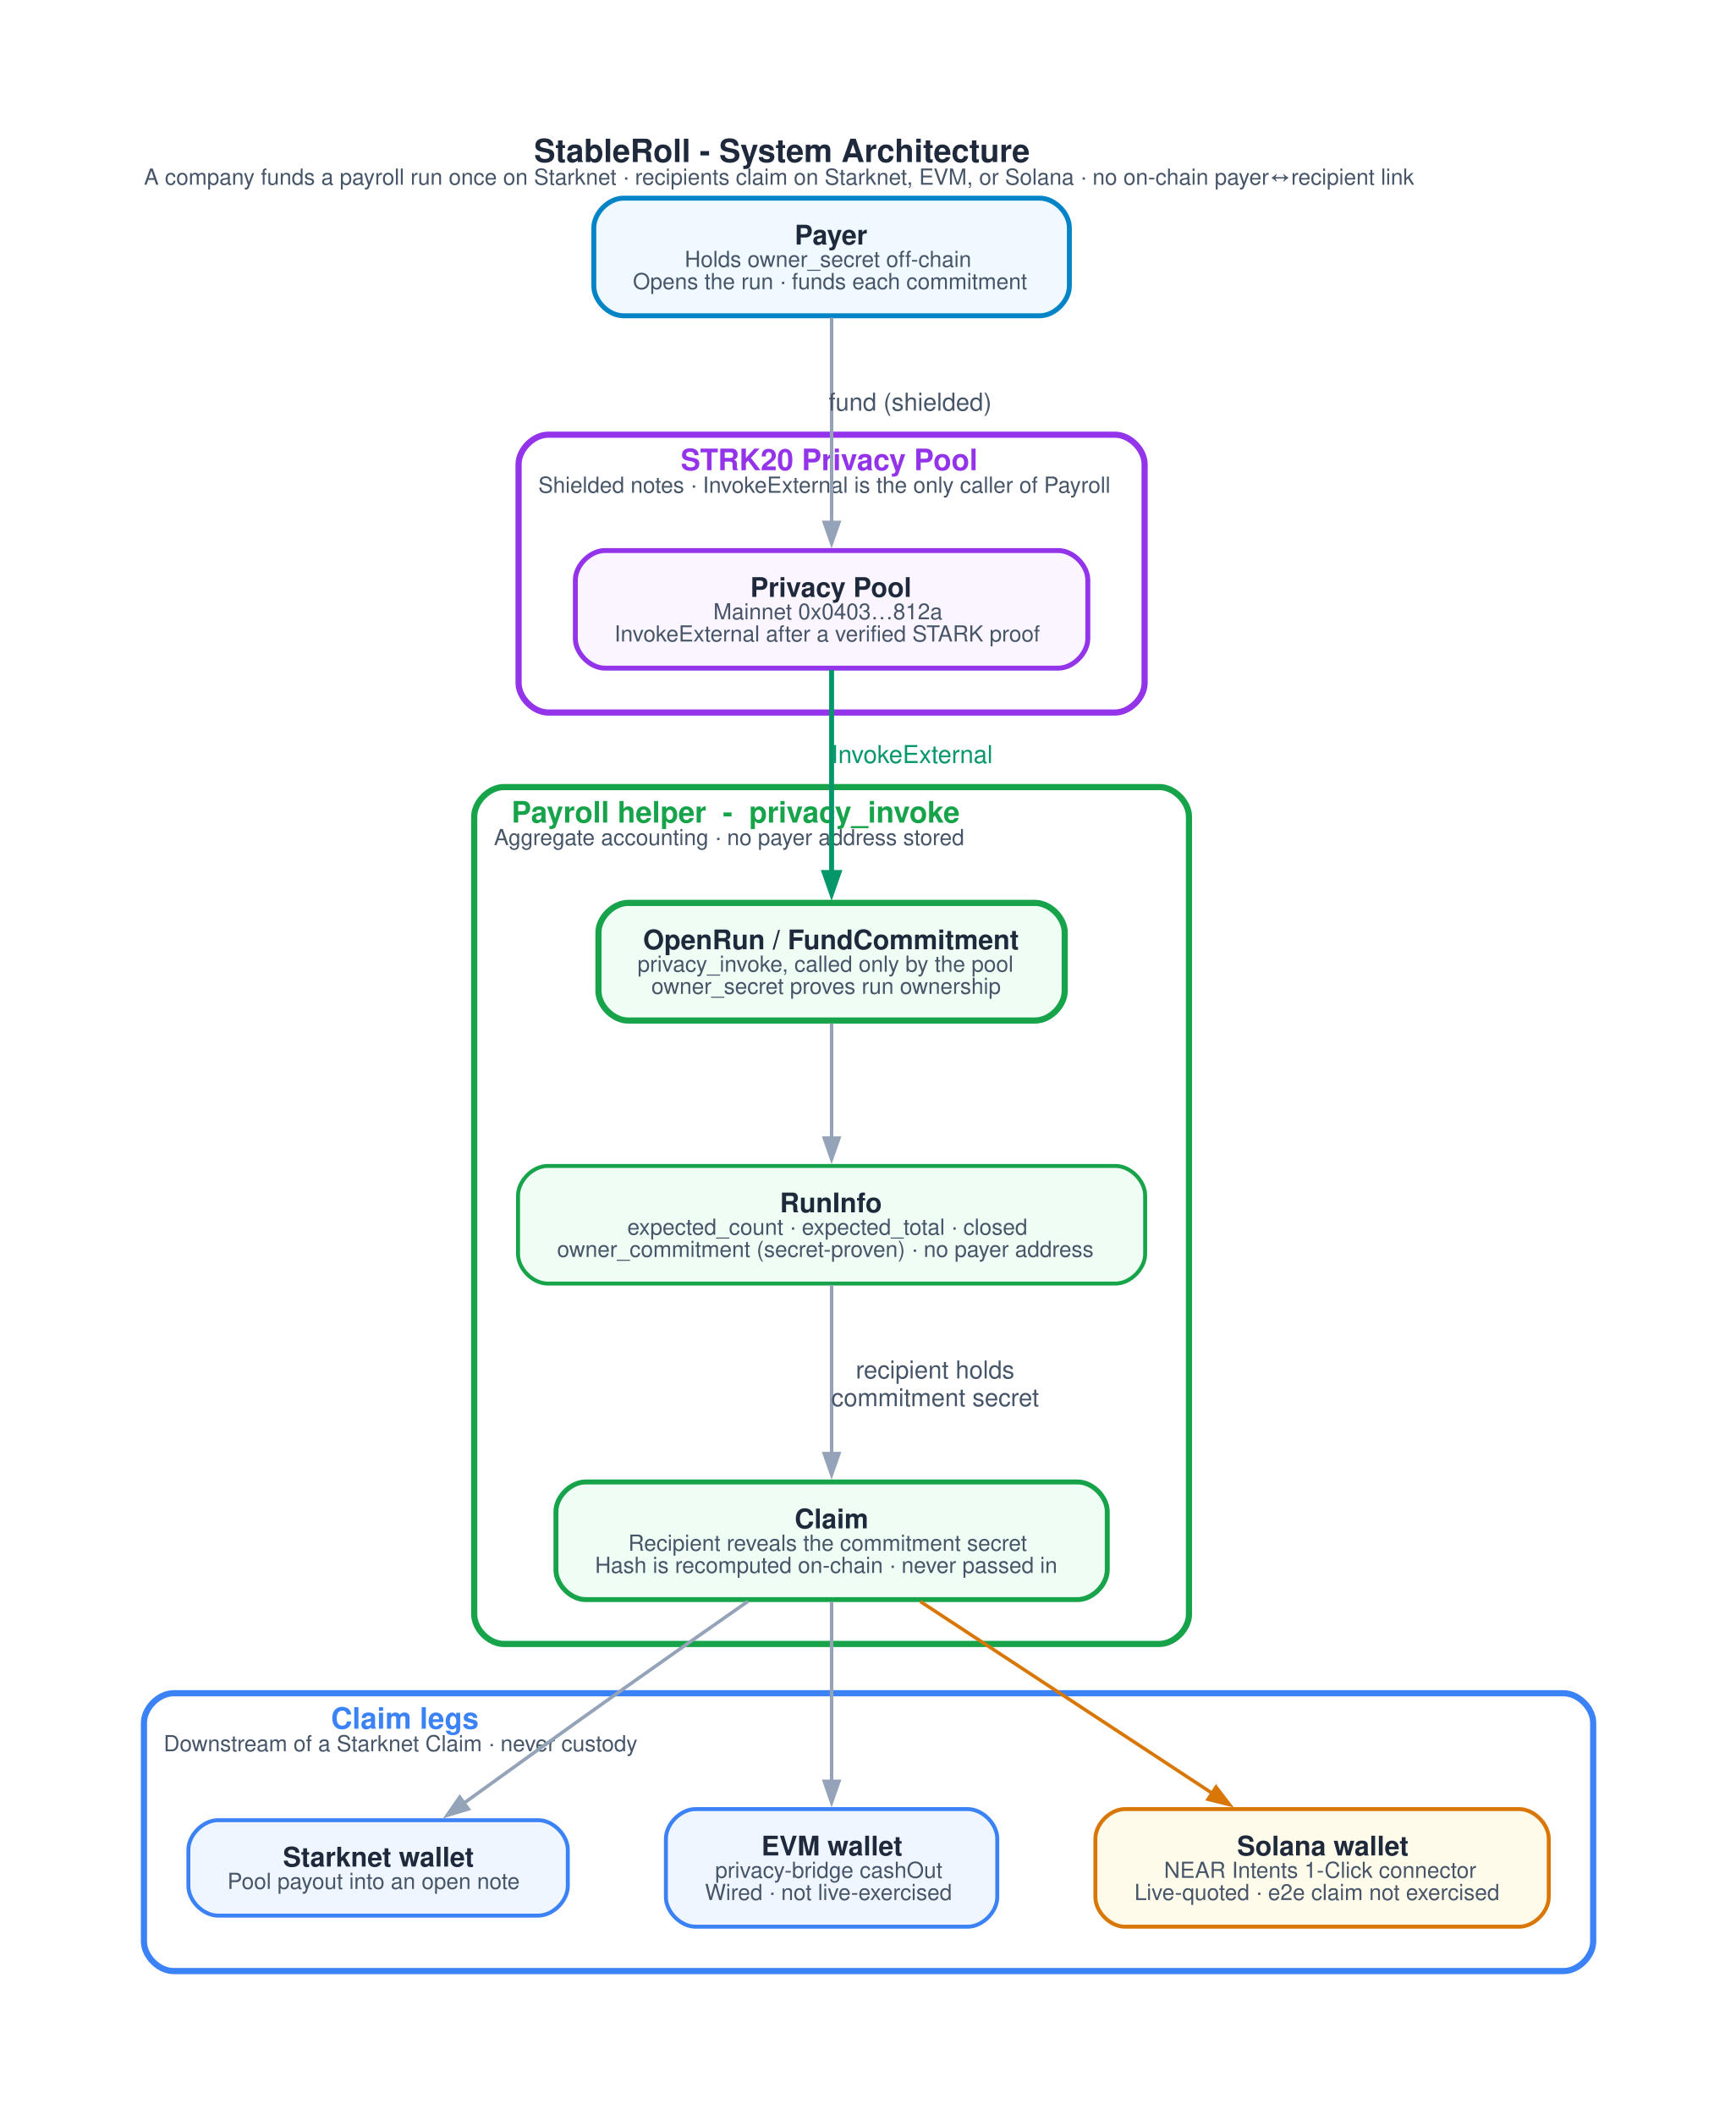
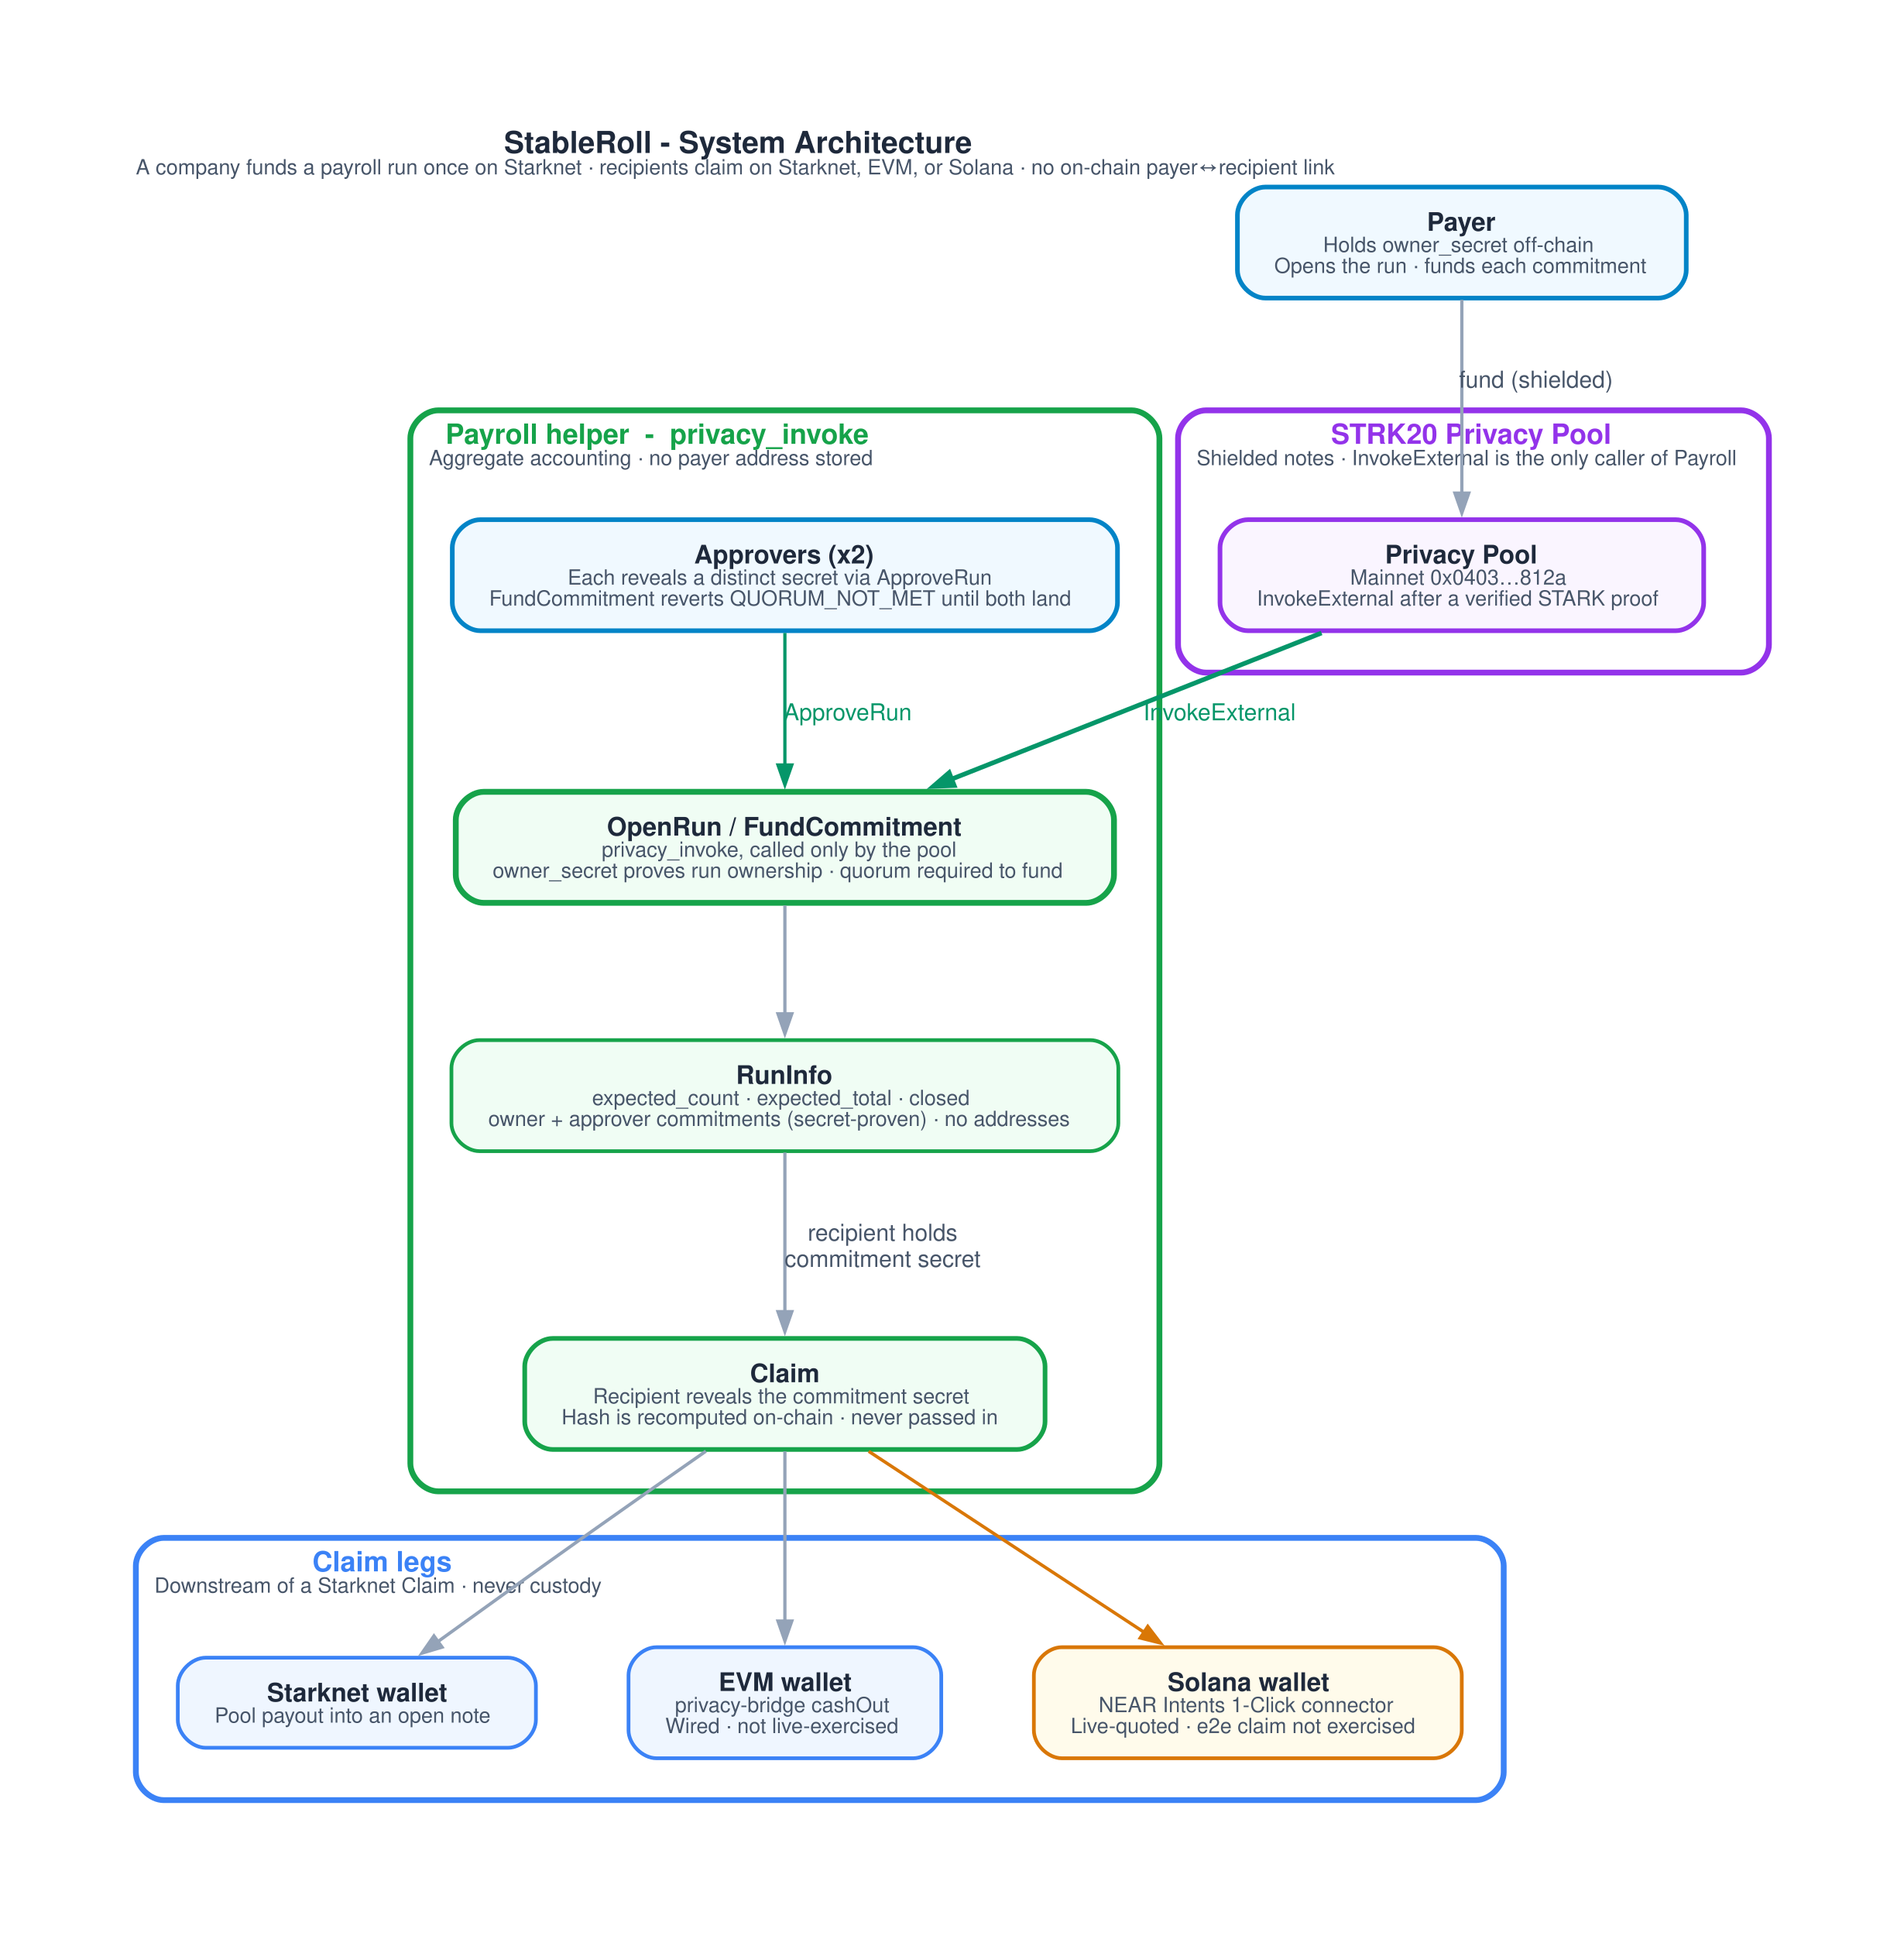
- <svg xmlns="http://www.w3.org/2000/svg" width="650pt" height="792pt" viewBox="0.00 0.00 650.00 792.00">
-   <g id="graph0" class="graph" transform="scale(0.922948 0.922948) rotate(0) translate(50.4 807.72)">
-     <text xml:space="preserve" text-anchor="start" x="166.25" y="-741.97" font-family="Helvetica,sans-Serif" font-weight="bold" font-size="13.00" fill="#1e293b">StableRoll - System Architecture</text>
-     <text xml:space="preserve" text-anchor="start" x="8" y="-732.77" font-family="Helvetica,sans-Serif" font-size="9.00" fill="#475569">A company funds a payroll run once on Starknet · recipients claim on Starknet, EVM, or Solana · no on-chain payer↔recipient link</text>
+ <svg xmlns="http://www.w3.org/2000/svg" width="779pt" height="792pt" viewBox="0.00 0.00 779.00 792.00">
+   <g id="graph0" class="graph" transform="scale(0.951786 0.951786) rotate(0) translate(50.4 781.72)">
+     <text xml:space="preserve" text-anchor="start" x="166.25" y="-715.97" font-family="Helvetica,sans-Serif" font-weight="bold" font-size="13.00" fill="#1e293b">StableRoll - System Architecture</text>
+     <text xml:space="preserve" text-anchor="start" x="8" y="-706.77" font-family="Helvetica,sans-Serif" font-size="9.00" fill="#475569">A company funds a payroll run once on Starknet · recipients claim on Starknet, EVM, or Solana · no on-chain payer↔recipient link</text>
    <g id="clust1" class="cluster">
-       <path fill="none" stroke="#9333ea" stroke-width="2.5" d="M172,-518.63C172,-518.63 402,-518.63 402,-518.63 408,-518.63 414,-524.63 414,-530.63 414,-530.63 414,-619.35 414,-619.35 414,-625.35 408,-631.35 402,-631.35 402,-631.35 172,-631.35 172,-631.35 166,-631.35 160,-625.35 160,-619.35 160,-619.35 160,-530.63 160,-530.63 160,-524.63 166,-518.63 172,-518.63" />
-       <text xml:space="preserve" text-anchor="start" x="225.75" y="-616.95" font-family="Helvetica,sans-Serif" font-weight="bold" font-size="12.00" fill="#9333ea">STRK20 Privacy Pool</text>
-       <text xml:space="preserve" text-anchor="start" x="168" y="-607.8" font-family="Helvetica,sans-Serif" font-size="9.00" fill="#475569">Shielded notes · InvokeExternal is the only caller of Payroll</text>
+       <path fill="none" stroke="#9333ea" stroke-width="2.5" d="M468,-492.63C468,-492.63 698,-492.63 698,-492.63 704,-492.63 710,-498.63 710,-504.63 710,-504.63 710,-593.35 710,-593.35 710,-599.35 704,-605.35 698,-605.35 698,-605.35 468,-605.35 468,-605.35 462,-605.35 456,-599.35 456,-593.35 456,-593.35 456,-504.63 456,-504.63 456,-498.63 462,-492.63 468,-492.63" />
+       <text xml:space="preserve" text-anchor="start" x="521.75" y="-590.95" font-family="Helvetica,sans-Serif" font-weight="bold" font-size="12.00" fill="#9333ea">STRK20 Privacy Pool</text>
+       <text xml:space="preserve" text-anchor="start" x="464" y="-581.8" font-family="Helvetica,sans-Serif" font-size="9.00" fill="#475569">Shielded notes · InvokeExternal is the only caller of Payroll</text>
    </g>
    <g id="clust2" class="cluster">
-       <path fill="none" stroke="#16a34a" stroke-width="2.5" d="M154,-140.72C154,-140.72 420,-140.72 420,-140.72 426,-140.72 432,-146.72 432,-152.72 432,-152.72 432,-476.38 432,-476.38 432,-482.38 426,-488.38 420,-488.38 420,-488.38 154,-488.38 154,-488.38 148,-488.38 142,-482.38 142,-476.38 142,-476.38 142,-152.72 142,-152.72 142,-146.72 148,-140.72 154,-140.72" />
-       <text xml:space="preserve" text-anchor="start" x="157.12" y="-473.98" font-family="Helvetica,sans-Serif" font-weight="bold" font-size="12.00" fill="#16a34a">Payroll helper  -  privacy_invoke</text>
-       <text xml:space="preserve" text-anchor="start" x="150" y="-464.83" font-family="Helvetica,sans-Serif" font-size="9.00" fill="#475569">Aggregate accounting · no payer address stored</text>
+       <path fill="none" stroke="#16a34a" stroke-width="2.5" d="M138,-140.72C138,-140.72 436,-140.72 436,-140.72 442,-140.72 448,-146.72 448,-152.72 448,-152.72 448,-593.35 448,-593.35 448,-599.35 442,-605.35 436,-605.35 436,-605.35 138,-605.35 138,-605.35 132,-605.35 126,-599.35 126,-593.35 126,-593.35 126,-152.72 126,-152.72 126,-146.72 132,-140.72 138,-140.72" />
+       <text xml:space="preserve" text-anchor="start" x="141.12" y="-590.95" font-family="Helvetica,sans-Serif" font-weight="bold" font-size="12.00" fill="#16a34a">Payroll helper  -  privacy_invoke</text>
+       <text xml:space="preserve" text-anchor="start" x="134" y="-581.8" font-family="Helvetica,sans-Serif" font-size="9.00" fill="#475569">Aggregate accounting · no payer address stored</text>
    </g>
    <g id="clust3" class="cluster">
      <path fill="none" stroke="#3b82f6" stroke-width="2.5" d="M20,-8C20,-8 584,-8 584,-8 590,-8 596,-14 596,-20 596,-20 596,-108.72 596,-108.72 596,-114.72 590,-120.72 584,-120.72 584,-120.72 20,-120.72 20,-120.72 14,-120.72 8,-114.72 8,-108.72 8,-108.72 8,-20 8,-20 8,-14 14,-8 20,-8" />
      <text xml:space="preserve" text-anchor="start" x="83.88" y="-106.32" font-family="Helvetica,sans-Serif" font-weight="bold" font-size="12.00" fill="#3b82f6">Claim legs</text>
      <text xml:space="preserve" text-anchor="start" x="16" y="-97.17" font-family="Helvetica,sans-Serif" font-size="9.00" fill="#475569">Downstream of a Starknet Claim · never custody</text>
    </g>
    <g id="node1" class="node">
-       <path fill="#faf5ff" stroke="#9333ea" stroke-width="2" d="M378.96,-584.35C378.96,-584.35 195.04,-584.35 195.04,-584.35 189.04,-584.35 183.04,-578.35 183.04,-572.35 183.04,-572.35 183.04,-548.63 183.04,-548.63 183.04,-542.63 189.04,-536.63 195.04,-536.63 195.04,-536.63 378.96,-536.63 378.96,-536.63 384.96,-536.63 390.96,-542.63 390.96,-548.63 390.96,-548.63 390.96,-572.35 390.96,-572.35 390.96,-578.35 384.96,-584.35 378.96,-584.35" />
-       <text xml:space="preserve" text-anchor="start" x="254" y="-565.54" font-family="Helvetica,sans-Serif" font-weight="bold" font-size="11.00" fill="#1e293b">Privacy Pool</text>
-       <text xml:space="preserve" text-anchor="start" x="239" y="-556.44" font-family="Helvetica,sans-Serif" font-size="9.00" fill="#475569">Mainnet 0x0403…812a</text>
-       <text xml:space="preserve" text-anchor="start" x="198.88" y="-547.44" font-family="Helvetica,sans-Serif" font-size="9.00" fill="#475569">InvokeExternal after a verified STARK proof</text>
+       <path fill="#faf5ff" stroke="#9333ea" stroke-width="2" d="M669.97,-558.35C669.97,-558.35 486.04,-558.35 486.04,-558.35 480.04,-558.35 474.04,-552.35 474.04,-546.35 474.04,-546.35 474.04,-522.63 474.04,-522.63 474.04,-516.63 480.04,-510.63 486.04,-510.63 486.04,-510.63 669.97,-510.63 669.97,-510.63 675.97,-510.63 681.97,-516.63 681.97,-522.63 681.97,-522.63 681.97,-546.35 681.97,-546.35 681.97,-552.35 675.97,-558.35 669.97,-558.35" />
+       <text xml:space="preserve" text-anchor="start" x="545" y="-539.54" font-family="Helvetica,sans-Serif" font-weight="bold" font-size="11.00" fill="#1e293b">Privacy Pool</text>
+       <text xml:space="preserve" text-anchor="start" x="530" y="-530.44" font-family="Helvetica,sans-Serif" font-size="9.00" fill="#475569">Mainnet 0x0403…812a</text>
+       <text xml:space="preserve" text-anchor="start" x="489.88" y="-521.44" font-family="Helvetica,sans-Serif" font-size="9.00" fill="#475569">InvokeExternal after a verified STARK proof</text>
+     </g>
+     <g id="node3" class="node">
+       <path fill="#f0fdf4" stroke="#16a34a" stroke-width="2.5" d="M416.47,-441.38C416.47,-441.38 157.53,-441.38 157.53,-441.38 151.53,-441.38 145.53,-435.38 145.53,-429.38 145.53,-429.38 145.53,-405.66 145.53,-405.66 145.53,-399.66 151.53,-393.66 157.53,-393.66 157.53,-393.66 416.47,-393.66 416.47,-393.66 422.47,-393.66 428.47,-399.66 428.47,-405.66 428.47,-405.66 428.47,-429.38 428.47,-429.38 428.47,-435.38 422.47,-441.38 416.47,-441.38" />
+       <text xml:space="preserve" text-anchor="start" x="210.5" y="-422.57" font-family="Helvetica,sans-Serif" font-weight="bold" font-size="11.00" fill="#1e293b">OpenRun / FundCommitment</text>
+       <text xml:space="preserve" text-anchor="start" x="208.25" y="-413.47" font-family="Helvetica,sans-Serif" font-size="9.00" fill="#475569">privacy_invoke, called only by the pool</text>
+       <text xml:space="preserve" text-anchor="start" x="161.38" y="-404.47" font-family="Helvetica,sans-Serif" font-size="9.00" fill="#475569">owner_secret proves run ownership · quorum required to fund</text>
+     </g>
+     <g id="edge2" class="edge">
+       <path fill="none" stroke="#059669" stroke-width="2" d="M517.7,-509.67C471.41,-491.38 407.34,-466.07 358.47,-446.76" />
+       <polygon fill="#059669" stroke="#059669" stroke-width="2" points="359.78,-444.08 350.78,-443.72 357.6,-449.61 359.78,-444.08" />
+       <text xml:space="preserve" text-anchor="middle" x="473.85" y="-472.13" font-family="Helvetica,sans-Serif" font-size="10.00" fill="#059669">InvokeExternal</text>
    </g>
    <g id="node2" class="node">
-       <path fill="#f0fdf4" stroke="#16a34a" stroke-width="2.5" d="M369.59,-441.38C369.59,-441.38 204.41,-441.38 204.41,-441.38 198.41,-441.38 192.41,-435.38 192.41,-429.38 192.41,-429.38 192.41,-405.66 192.41,-405.66 192.41,-399.66 198.41,-393.66 204.41,-393.66 204.41,-393.66 369.59,-393.66 369.59,-393.66 375.59,-393.66 381.59,-399.66 381.59,-405.66 381.59,-405.66 381.59,-429.38 381.59,-429.38 381.59,-435.38 375.59,-441.38 369.59,-441.38" />
-       <text xml:space="preserve" text-anchor="start" x="210.5" y="-422.57" font-family="Helvetica,sans-Serif" font-weight="bold" font-size="11.00" fill="#1e293b">OpenRun / FundCommitment</text>
-       <text xml:space="preserve" text-anchor="start" x="208.25" y="-413.47" font-family="Helvetica,sans-Serif" font-size="9.00" fill="#475569">privacy_invoke, called only by the pool</text>
-       <text xml:space="preserve" text-anchor="start" x="213.88" y="-404.47" font-family="Helvetica,sans-Serif" font-size="9.00" fill="#475569">owner_secret proves run ownership</text>
+       <path fill="#f0f9ff" stroke="#0284c7" stroke-width="2" d="M417.97,-558.35C417.97,-558.35 156.03,-558.35 156.03,-558.35 150.03,-558.35 144.03,-552.35 144.03,-546.35 144.03,-546.35 144.03,-522.63 144.03,-522.63 144.03,-516.63 150.03,-510.63 156.03,-510.63 156.03,-510.63 417.97,-510.63 417.97,-510.63 423.97,-510.63 429.97,-516.63 429.97,-522.63 429.97,-522.63 429.97,-546.35 429.97,-546.35 429.97,-552.35 423.97,-558.35 417.97,-558.35" />
+       <text xml:space="preserve" text-anchor="start" x="248" y="-539.54" font-family="Helvetica,sans-Serif" font-weight="bold" font-size="11.00" fill="#1e293b">Approvers (x2)</text>
+       <text xml:space="preserve" text-anchor="start" x="193.62" y="-530.44" font-family="Helvetica,sans-Serif" font-size="9.00" fill="#475569">Each reveals a distinct secret via ApproveRun</text>
+       <text xml:space="preserve" text-anchor="start" x="159.88" y="-521.44" font-family="Helvetica,sans-Serif" font-size="9.00" fill="#475569">FundCommitment reverts QUORUM_NOT_MET until both land</text>
    </g>
-     <g id="edge2" class="edge">
-       <path fill="none" stroke="#059669" stroke-width="2" d="M287,-535.89C287,-513.43 287,-479.34 287,-453.67" />
-       <polygon fill="#059669" stroke="#059669" stroke-width="2" points="289.98,-453.72 287,-445.22 284.03,-453.72 289.98,-453.72" />
-       <text xml:space="preserve" text-anchor="middle" x="319.62" y="-498.13" font-family="Helvetica,sans-Serif" font-size="10.00" fill="#059669">InvokeExternal</text>
+     <g id="edge3" class="edge">
+       <path fill="none" stroke="#059669" stroke-width="1.4" d="M287,-509.67C287,-493.25 287,-471.18 287,-452.86" />
+       <polygon fill="#059669" stroke="#059669" stroke-width="1.4" points="289.98,-452.93 287,-444.43 284.03,-452.93 289.98,-452.93" />
+       <text xml:space="preserve" text-anchor="middle" x="314" y="-472.13" font-family="Helvetica,sans-Serif" font-size="10.00" fill="#059669">ApproveRun</text>
    </g>
-     <g id="node3" class="node">
-       <path fill="#f0fdf4" stroke="#16a34a" stroke-width="1.6" d="M402.22,-334.66C402.22,-334.66 171.78,-334.66 171.78,-334.66 165.78,-334.66 159.78,-328.66 159.78,-322.66 159.78,-322.66 159.78,-298.94 159.78,-298.94 159.78,-292.94 165.78,-286.94 171.78,-286.94 171.78,-286.94 402.22,-286.94 402.22,-286.94 408.22,-286.94 414.22,-292.94 414.22,-298.94 414.22,-298.94 414.22,-322.66 414.22,-322.66 414.22,-328.66 408.22,-334.66 402.22,-334.66" />
+     <g id="node4" class="node">
+       <path fill="#f0fdf4" stroke="#16a34a" stroke-width="1.6" d="M418.34,-334.66C418.34,-334.66 155.66,-334.66 155.66,-334.66 149.66,-334.66 143.66,-328.66 143.66,-322.66 143.66,-322.66 143.66,-298.94 143.66,-298.94 143.66,-292.94 149.66,-286.94 155.66,-286.94 155.66,-286.94 418.34,-286.94 418.34,-286.94 424.34,-286.94 430.34,-292.94 430.34,-298.94 430.34,-298.94 430.34,-322.66 430.34,-322.66 430.34,-328.66 424.34,-334.66 418.34,-334.66" />
      <text xml:space="preserve" text-anchor="start" x="266" y="-315.85" font-family="Helvetica,sans-Serif" font-weight="bold" font-size="11.00" fill="#1e293b">RunInfo</text>
      <text xml:space="preserve" text-anchor="start" x="204.12" y="-306.75" font-family="Helvetica,sans-Serif" font-size="9.00" fill="#475569">expected_count · expected_total · closed</text>
-       <text xml:space="preserve" text-anchor="start" x="175.62" y="-297.75" font-family="Helvetica,sans-Serif" font-size="9.00" fill="#475569">owner_commitment (secret-proven) · no payer address</text>
+       <text xml:space="preserve" text-anchor="start" x="159.5" y="-297.75" font-family="Helvetica,sans-Serif" font-size="9.00" fill="#475569">owner + approver commitments (secret-proven) · no addresses</text>
    </g>
-     <g id="edge3" class="edge">
+     <g id="edge4" class="edge">
      <path fill="none" stroke="#94a3b8" stroke-width="1.4" d="M287,-392.5C287,-378.7 287,-361.14 287,-345.93" />
      <polygon fill="#94a3b8" stroke="#94a3b8" stroke-width="1.4" points="289.98,-345.97 287,-337.47 284.03,-345.97 289.98,-345.97" />
    </g>
-     <g id="node4" class="node">
+     <g id="node5" class="node">
      <path fill="#f0fdf4" stroke="#16a34a" stroke-width="2" d="M386.84,-206.44C386.84,-206.44 187.16,-206.44 187.16,-206.44 181.16,-206.44 175.16,-200.44 175.16,-194.44 175.16,-194.44 175.16,-170.72 175.16,-170.72 175.16,-164.72 181.16,-158.72 187.16,-158.72 187.16,-158.72 386.84,-158.72 386.84,-158.72 392.84,-158.72 398.84,-164.72 398.84,-170.72 398.84,-170.72 398.84,-194.44 398.84,-194.44 398.84,-200.44 392.84,-206.44 386.84,-206.44" />
      <text xml:space="preserve" text-anchor="start" x="272" y="-187.63" font-family="Helvetica,sans-Serif" font-weight="bold" font-size="11.00" fill="#1e293b">Claim</text>
      <text xml:space="preserve" text-anchor="start" x="204.5" y="-178.53" font-family="Helvetica,sans-Serif" font-size="9.00" fill="#475569">Recipient reveals the commitment secret</text>
      <text xml:space="preserve" text-anchor="start" x="191" y="-169.53" font-family="Helvetica,sans-Serif" font-size="9.00" fill="#475569">Hash is recomputed on-chain · never passed in</text>
    </g>
-     <g id="edge4" class="edge">
+     <g id="edge5" class="edge">
      <path fill="none" stroke="#94a3b8" stroke-width="1.4" d="M287,-286.35C287,-267.08 287,-239.51 287,-217.78" />
      <polygon fill="#94a3b8" stroke="#94a3b8" stroke-width="1.4" points="289.98,-217.95 287,-209.45 284.03,-217.95 289.98,-217.95" />
      <text xml:space="preserve" text-anchor="middle" x="329" y="-248.44" font-family="Helvetica,sans-Serif" font-size="10.00" fill="#475569">recipient holds</text>
      <text xml:space="preserve" text-anchor="middle" x="329" y="-237.19" font-family="Helvetica,sans-Serif" font-size="10.00" fill="#475569">commitment secret</text>
    </g>
-     <g id="node5" class="node">
+     <g id="node6" class="node">
      <path fill="#eff6ff" stroke="#3b82f6" stroke-width="1.6" d="M167.97,-69.22C167.97,-69.22 38.03,-69.22 38.03,-69.22 32.03,-69.22 26.03,-63.22 26.03,-57.22 26.03,-57.22 26.03,-42.5 26.03,-42.5 26.03,-36.5 32.03,-30.5 38.03,-30.5 38.03,-30.5 167.97,-30.5 167.97,-30.5 173.97,-30.5 179.97,-36.5 179.97,-42.5 179.97,-42.5 179.97,-57.22 179.97,-57.22 179.97,-63.22 173.97,-69.22 167.97,-69.22" />
      <text xml:space="preserve" text-anchor="start" x="64.38" y="-50.41" font-family="Helvetica,sans-Serif" font-weight="bold" font-size="11.00" fill="#1e293b">Starknet wallet</text>
      <text xml:space="preserve" text-anchor="start" x="41.88" y="-41.31" font-family="Helvetica,sans-Serif" font-size="9.00" fill="#475569">Pool payout into an open note</text>
    </g>
-     <g id="edge5" class="edge">
+     <g id="edge6" class="edge">
      <path fill="none" stroke="#94a3b8" stroke-width="1.4" d="M253.04,-157.99C236.93,-146.75 217.44,-133.1 200,-120.72 179.25,-105.99 156.14,-89.35 137.67,-76.01" />
      <polygon fill="#94a3b8" stroke="#94a3b8" stroke-width="1.4" points="139.63,-73.75 131,-71.18 136.14,-78.57 139.63,-73.75" />
    </g>
-     <g id="node6" class="node">
+     <g id="node7" class="node">
      <path fill="#eff6ff" stroke="#3b82f6" stroke-width="1.6" d="M342.22,-73.72C342.22,-73.72 231.78,-73.72 231.78,-73.72 225.78,-73.72 219.78,-67.72 219.78,-61.72 219.78,-61.72 219.78,-38 219.78,-38 219.78,-32 225.78,-26 231.78,-26 231.78,-26 342.22,-26 342.22,-26 348.22,-26 354.22,-32 354.22,-38 354.22,-38 354.22,-61.72 354.22,-61.72 354.22,-67.72 348.22,-73.72 342.22,-73.72" />
      <text xml:space="preserve" text-anchor="start" x="258.5" y="-54.91" font-family="Helvetica,sans-Serif" font-weight="bold" font-size="11.00" fill="#1e293b">EVM wallet</text>
      <text xml:space="preserve" text-anchor="start" x="239.75" y="-45.81" font-family="Helvetica,sans-Serif" font-size="9.00" fill="#475569">privacy-bridge cashOut</text>
      <text xml:space="preserve" text-anchor="start" x="235.62" y="-36.81" font-family="Helvetica,sans-Serif" font-size="9.00" fill="#475569">Wired · not live-exercised</text>
    </g>
-     <g id="edge6" class="edge">
+     <g id="edge7" class="edge">
      <path fill="none" stroke="#94a3b8" stroke-width="1.4" d="M287,-157.91C287,-137.46 287,-107.66 287,-84.69" />
      <polygon fill="#94a3b8" stroke="#94a3b8" stroke-width="1.4" points="289.98,-84.98 287,-76.48 284.03,-84.98 289.98,-84.98" />
    </g>
-     <g id="node7" class="node">
+     <g id="node8" class="node">
      <path fill="#fffbeb" stroke="#d97706" stroke-width="1.6" d="M565.97,-73.72C565.97,-73.72 406.03,-73.72 406.03,-73.72 400.03,-73.72 394.03,-67.72 394.03,-61.72 394.03,-61.72 394.03,-38 394.03,-38 394.03,-32 400.03,-26 406.03,-26 406.03,-26 565.97,-26 565.97,-26 571.97,-26 577.97,-32 577.97,-38 577.97,-38 577.97,-61.72 577.97,-61.72 577.97,-67.72 571.97,-73.72 565.97,-73.72" />
      <text xml:space="preserve" text-anchor="start" x="451.5" y="-54.91" font-family="Helvetica,sans-Serif" font-weight="bold" font-size="11.00" fill="#1e293b">Solana wallet</text>
      <text xml:space="preserve" text-anchor="start" x="421.88" y="-45.81" font-family="Helvetica,sans-Serif" font-size="9.00" fill="#475569">NEAR Intents 1-Click connector</text>
      <text xml:space="preserve" text-anchor="start" x="409.88" y="-36.81" font-family="Helvetica,sans-Serif" font-size="9.00" fill="#475569">Live-quoted · e2e claim not exercised</text>
    </g>
-     <g id="edge7" class="edge">
+     <g id="edge8" class="edge">
      <path fill="none" stroke="#d97706" stroke-width="1.4" d="M323.04,-157.91C356.29,-136.07 405.76,-103.57 441.47,-80.11" />
      <polygon fill="#d97706" stroke="#d97706" stroke-width="1.4" points="442.99,-82.67 448.46,-75.52 439.72,-77.7 442.99,-82.67" />
    </g>
-     <g id="node8" class="node">
-       <path fill="#f0f9ff" stroke="#0284c7" stroke-width="2" d="M371.47,-727.32C371.47,-727.32 202.53,-727.32 202.53,-727.32 196.53,-727.32 190.53,-721.32 190.53,-715.32 190.53,-715.32 190.53,-691.6 190.53,-691.6 190.53,-685.6 196.53,-679.6 202.53,-679.6 202.53,-679.6 371.47,-679.6 371.47,-679.6 377.47,-679.6 383.47,-685.6 383.47,-691.6 383.47,-691.6 383.47,-715.32 383.47,-715.32 383.47,-721.32 377.47,-727.32 371.47,-727.32" />
-       <text xml:space="preserve" text-anchor="start" x="272" y="-708.51" font-family="Helvetica,sans-Serif" font-weight="bold" font-size="11.00" fill="#1e293b">Payer</text>
-       <text xml:space="preserve" text-anchor="start" x="227.38" y="-699.41" font-family="Helvetica,sans-Serif" font-size="9.00" fill="#475569">Holds owner_secret off-chain</text>
-       <text xml:space="preserve" text-anchor="start" x="206.38" y="-690.41" font-family="Helvetica,sans-Serif" font-size="9.00" fill="#475569">Opens the run · funds each commitment</text>
+     <g id="node9" class="node">
+       <path fill="#f0f9ff" stroke="#0284c7" stroke-width="2" d="M662.47,-701.32C662.47,-701.32 493.53,-701.32 493.53,-701.32 487.53,-701.32 481.53,-695.32 481.53,-689.32 481.53,-689.32 481.53,-665.6 481.53,-665.6 481.53,-659.6 487.53,-653.6 493.53,-653.6 493.53,-653.6 662.47,-653.6 662.47,-653.6 668.47,-653.6 674.47,-659.6 674.47,-665.6 674.47,-665.6 674.47,-689.32 674.47,-689.32 674.47,-695.32 668.47,-701.32 662.47,-701.32" />
+       <text xml:space="preserve" text-anchor="start" x="563" y="-682.51" font-family="Helvetica,sans-Serif" font-weight="bold" font-size="11.00" fill="#1e293b">Payer</text>
+       <text xml:space="preserve" text-anchor="start" x="518.38" y="-673.41" font-family="Helvetica,sans-Serif" font-size="9.00" fill="#475569">Holds owner_secret off-chain</text>
+       <text xml:space="preserve" text-anchor="start" x="497.38" y="-664.41" font-family="Helvetica,sans-Serif" font-size="9.00" fill="#475569">Opens the run · funds each commitment</text>
    </g>
    <g id="edge1" class="edge">
-       <path fill="none" stroke="#94a3b8" stroke-width="1.4" d="M287,-678.86C287,-656.1 287,-621.38 287,-595.6" />
-       <polygon fill="#94a3b8" stroke="#94a3b8" stroke-width="1.4" points="289.98,-595.78 287,-587.28 284.03,-595.78 289.98,-595.78" />
-       <text xml:space="preserve" text-anchor="middle" x="318.88" y="-641.1" font-family="Helvetica,sans-Serif" font-size="10.00" fill="#475569">fund (shielded)</text>
+       <path fill="none" stroke="#94a3b8" stroke-width="1.4" d="M578,-652.86C578,-630.1 578,-595.38 578,-569.6" />
+       <polygon fill="#94a3b8" stroke="#94a3b8" stroke-width="1.4" points="580.98,-569.78 578,-561.28 575.03,-569.78 580.98,-569.78" />
+       <text xml:space="preserve" text-anchor="middle" x="609.88" y="-615.1" font-family="Helvetica,sans-Serif" font-size="10.00" fill="#475569">fund (shielded)</text>
    </g>
  </g>
</svg>
